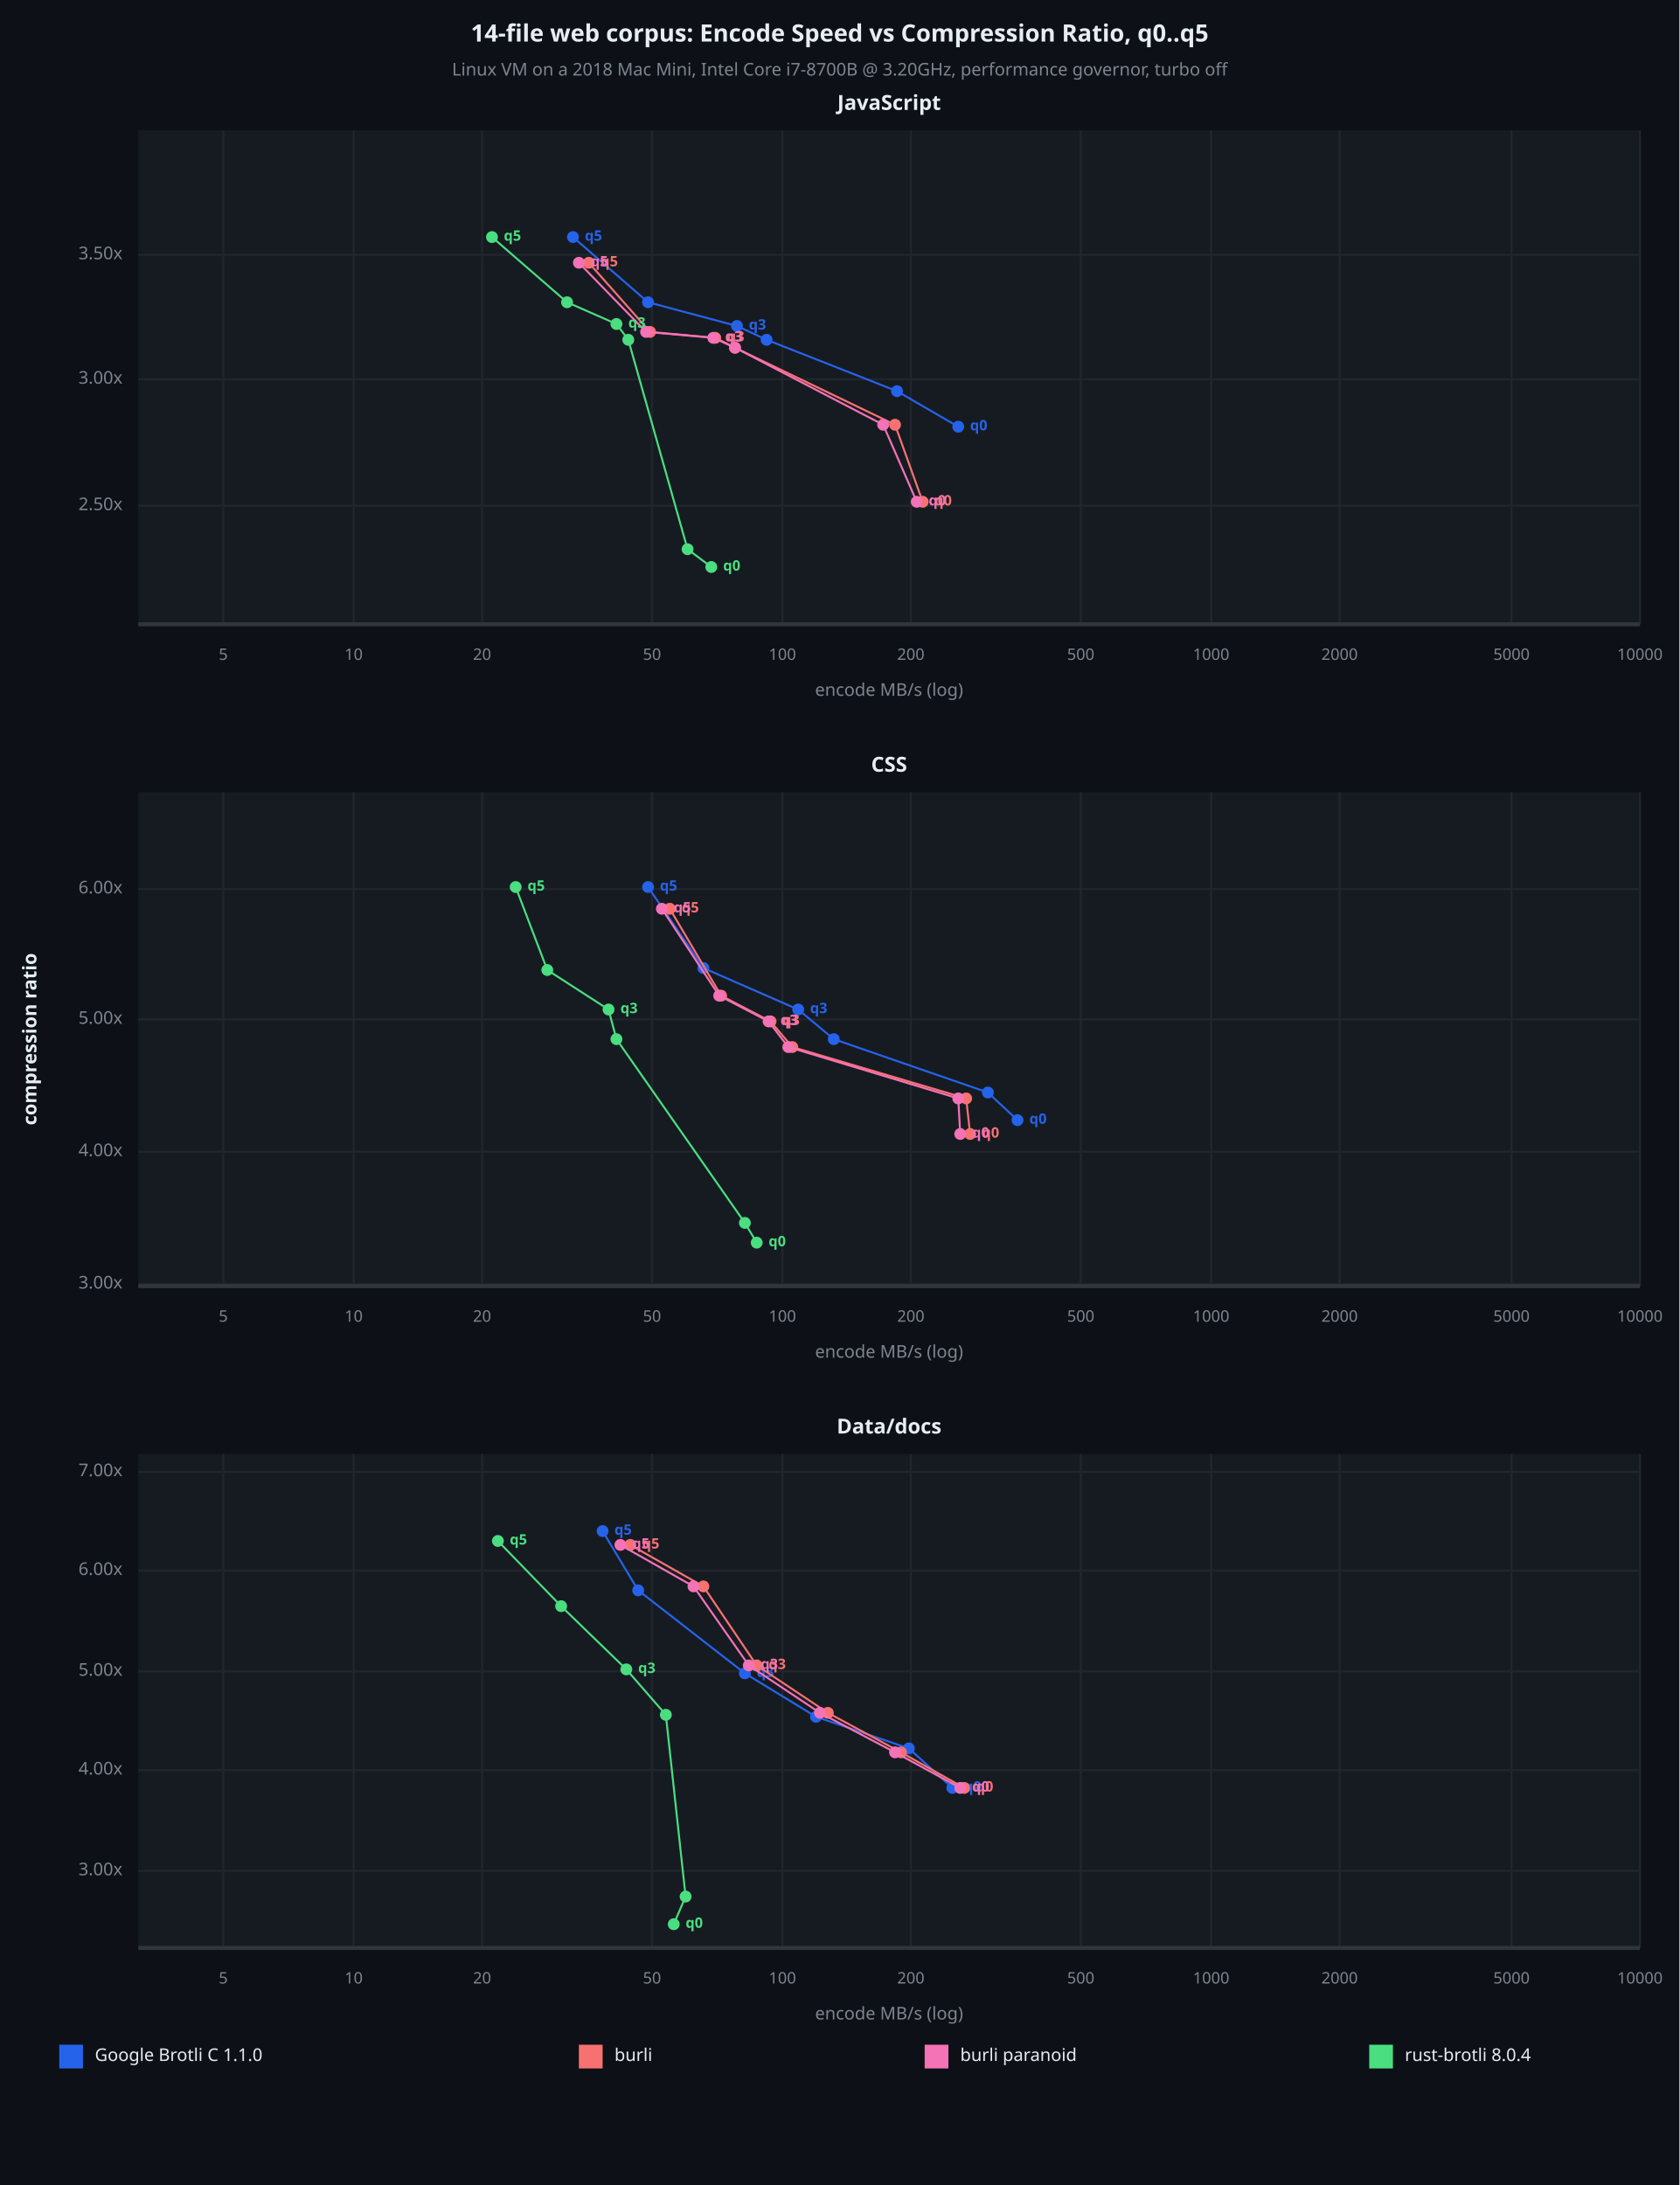
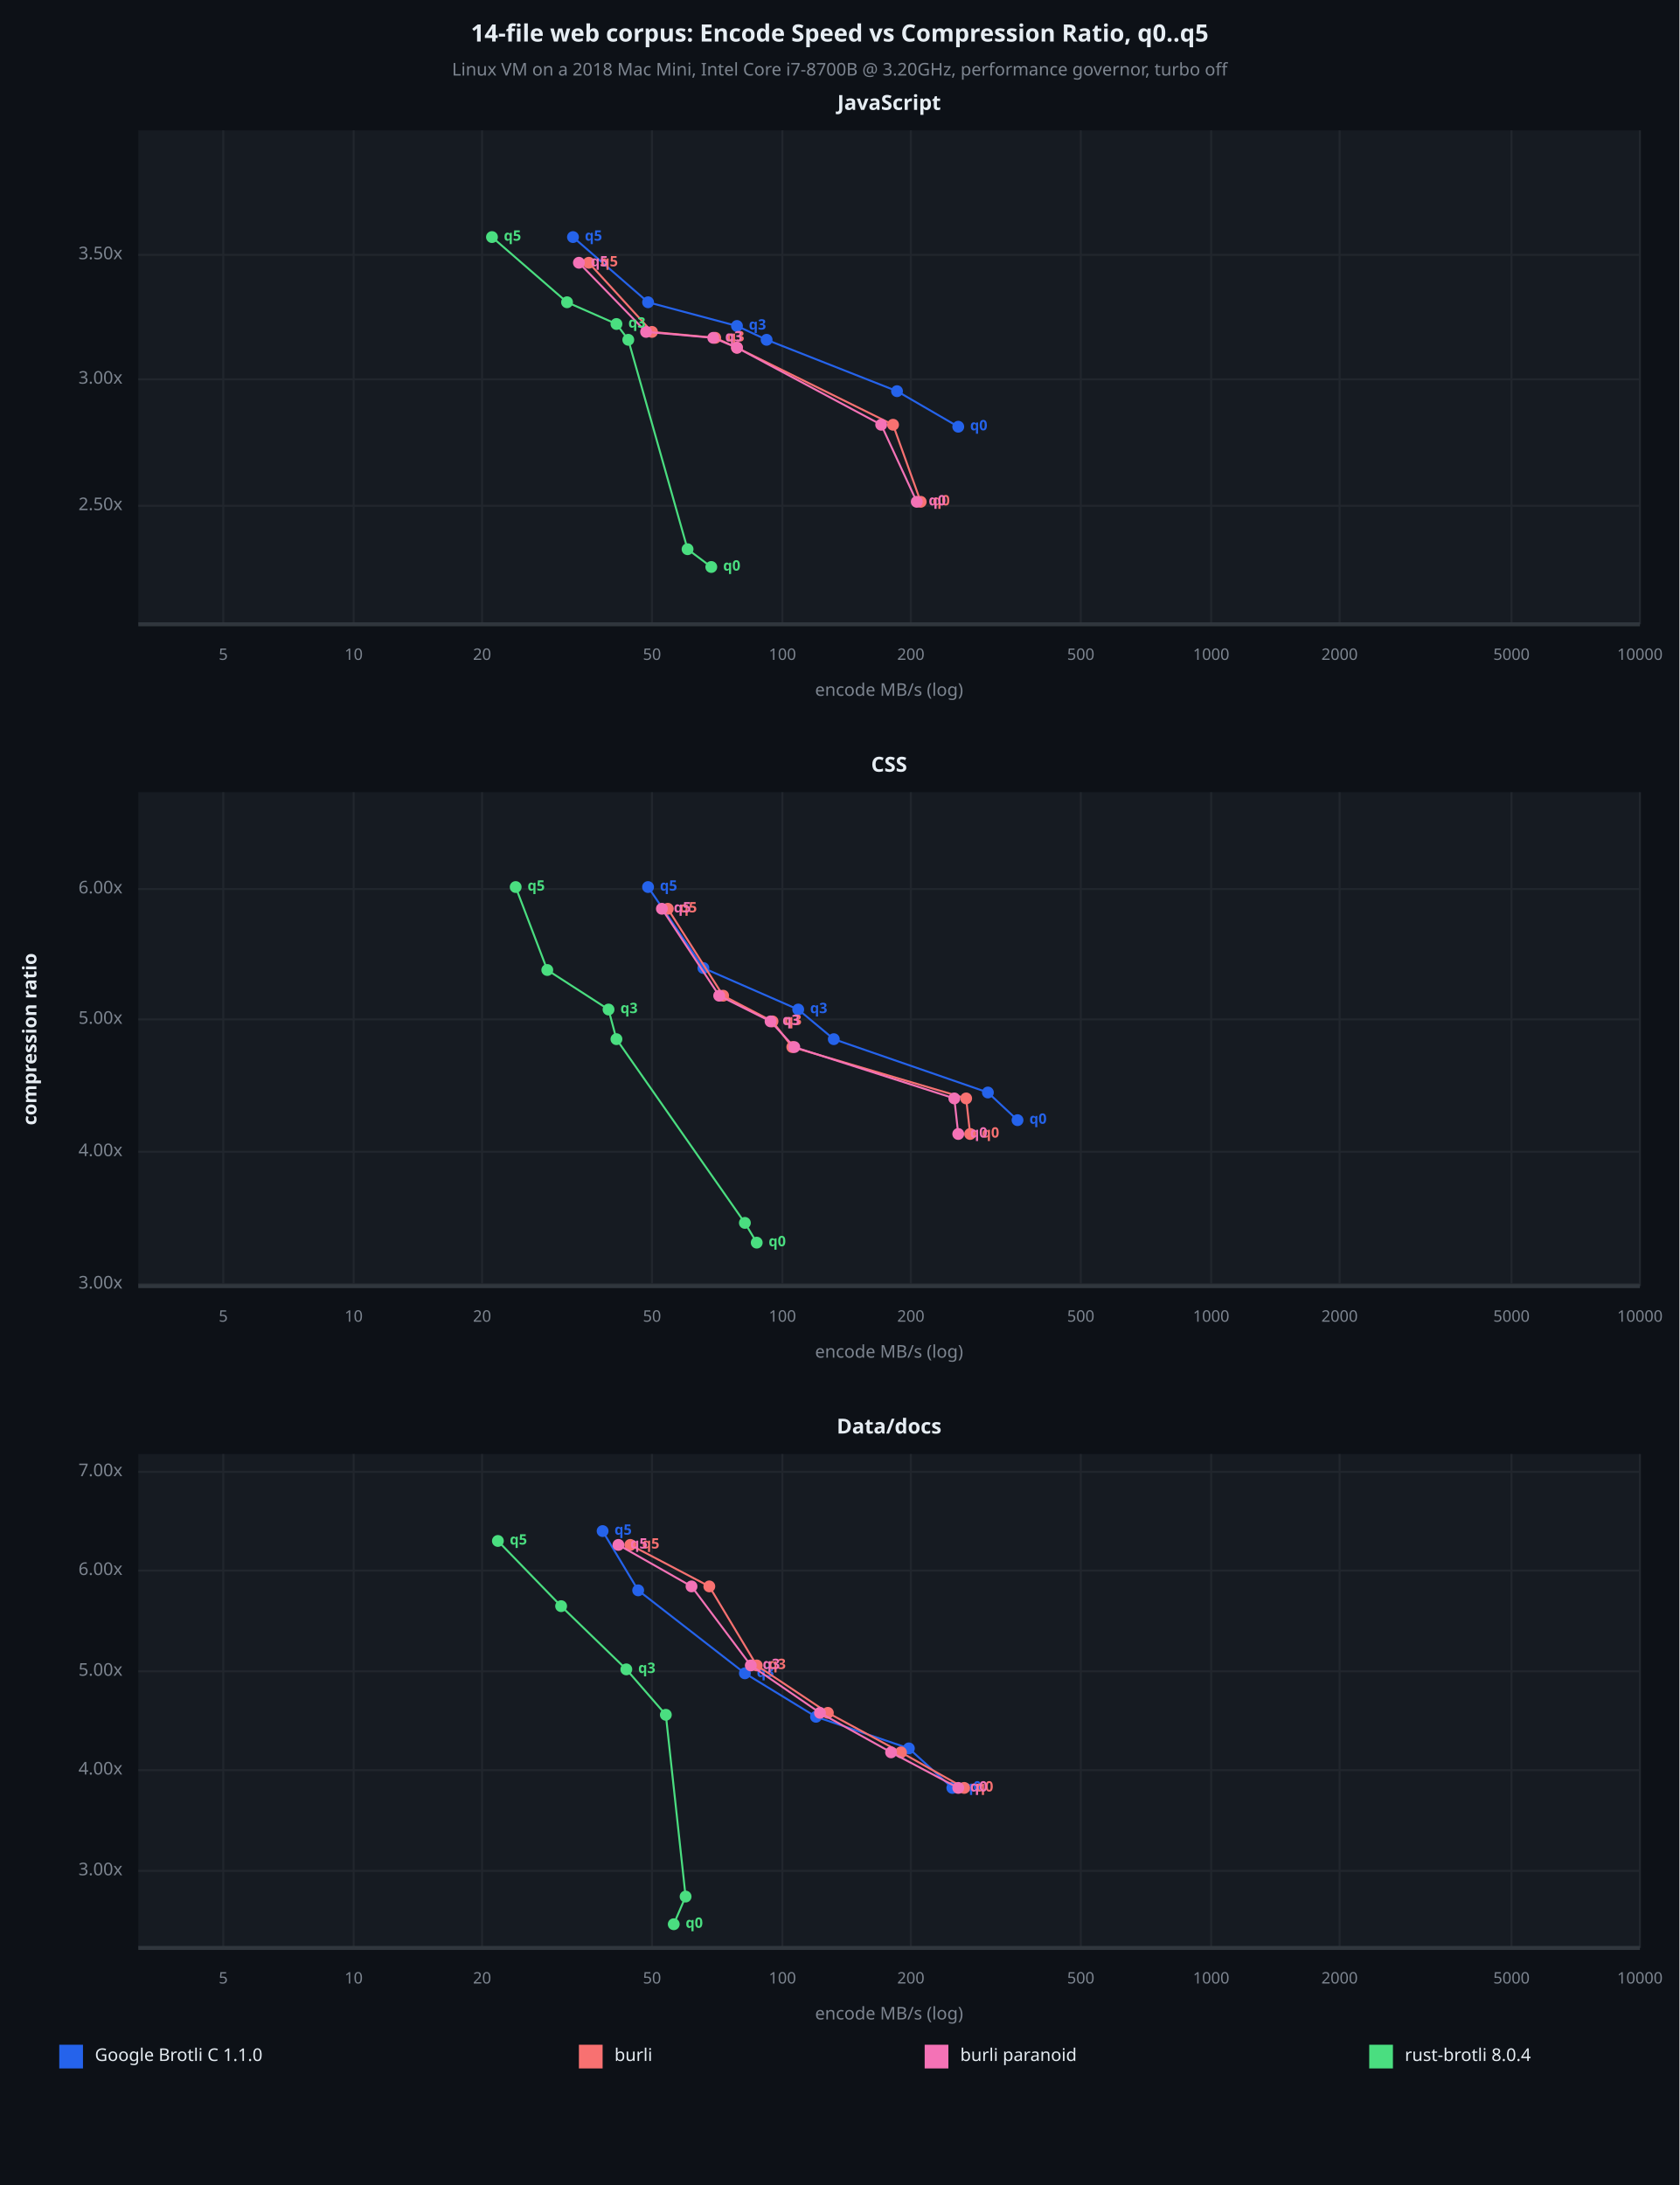
<svg xmlns="http://www.w3.org/2000/svg" viewBox="0 0 850 1106" font-family="system-ui, -apple-system, sans-serif">
  <rect x="0" y="0" width="850" height="1106" opacity="1" fill="#0D1117" stroke="none" />
  <text x="425" y="18" dy="0.5ex" text-anchor="middle" font-family="sans-serif" font-size="12.097" opacity="1" fill="#E6EDF3" font-weight="bold">
14-file web corpus: Encode Speed vs Compression Ratio, q0..q5
</text>
  <text x="425" y="36" dy="0.5ex" text-anchor="middle" font-family="sans-serif" font-size="8.871" opacity="1" fill="#7D8590">
Linux VM on a 2018 Mac Mini, Intel Core i7-8700B @ 3.20GHz, performance governor, turbo off
</text>
  <rect x="70" y="66" width="760" height="250" opacity="1" fill="#161B22" stroke="none" />
  <text x="450" y="53" dy="0.5ex" text-anchor="middle" font-family="sans-serif" font-size="10.484" opacity="1" fill="#E6EDF3" font-weight="bold">
JavaScript
</text>
  <polyline fill="none" opacity="1" stroke="#21262D" stroke-width="1" points="113,66 113,316 " />
  <text x="113" y="332" dy="0.5ex" text-anchor="middle" font-family="sans-serif" font-size="8.065" opacity="1" fill="#7D8590">
5
</text>
  <polyline fill="none" opacity="1" stroke="#21262D" stroke-width="1" points="179,66 179,316 " />
  <text x="179" y="332" dy="0.5ex" text-anchor="middle" font-family="sans-serif" font-size="8.065" opacity="1" fill="#7D8590">
10
</text>
  <polyline fill="none" opacity="1" stroke="#21262D" stroke-width="1" points="244,66 244,316 " />
  <text x="244" y="332" dy="0.5ex" text-anchor="middle" font-family="sans-serif" font-size="8.065" opacity="1" fill="#7D8590">
20
</text>
  <polyline fill="none" opacity="1" stroke="#21262D" stroke-width="1" points="330,66 330,316 " />
  <text x="330" y="332" dy="0.5ex" text-anchor="middle" font-family="sans-serif" font-size="8.065" opacity="1" fill="#7D8590">
50
</text>
  <polyline fill="none" opacity="1" stroke="#21262D" stroke-width="1" points="396,66 396,316 " />
  <text x="396" y="332" dy="0.5ex" text-anchor="middle" font-family="sans-serif" font-size="8.065" opacity="1" fill="#7D8590">
100
</text>
  <polyline fill="none" opacity="1" stroke="#21262D" stroke-width="1" points="461,66 461,316 " />
  <text x="461" y="332" dy="0.5ex" text-anchor="middle" font-family="sans-serif" font-size="8.065" opacity="1" fill="#7D8590">
200
</text>
  <polyline fill="none" opacity="1" stroke="#21262D" stroke-width="1" points="547,66 547,316 " />
  <text x="547" y="332" dy="0.5ex" text-anchor="middle" font-family="sans-serif" font-size="8.065" opacity="1" fill="#7D8590">
500
</text>
  <polyline fill="none" opacity="1" stroke="#21262D" stroke-width="1" points="613,66 613,316 " />
  <text x="613" y="332" dy="0.5ex" text-anchor="middle" font-family="sans-serif" font-size="8.065" opacity="1" fill="#7D8590">
1000
</text>
  <polyline fill="none" opacity="1" stroke="#21262D" stroke-width="1" points="678,66 678,316 " />
  <text x="678" y="332" dy="0.5ex" text-anchor="middle" font-family="sans-serif" font-size="8.065" opacity="1" fill="#7D8590">
2000
</text>
  <polyline fill="none" opacity="1" stroke="#21262D" stroke-width="1" points="765,66 765,316 " />
  <text x="765" y="332" dy="0.5ex" text-anchor="middle" font-family="sans-serif" font-size="8.065" opacity="1" fill="#7D8590">
5000
</text>
  <polyline fill="none" opacity="1" stroke="#21262D" stroke-width="1" points="830,66 830,316 " />
  <text x="830" y="332" dy="0.5ex" text-anchor="middle" font-family="sans-serif" font-size="8.065" opacity="1" fill="#7D8590">
10000
</text>
  <polyline fill="none" opacity="1" stroke="#21262D" stroke-width="1" points="70,256 830,256 " />
  <text x="62" y="256" dy="0.5ex" text-anchor="end" font-family="sans-serif" font-size="8.871" opacity="1" fill="#7D8590">
2.50x
</text>
  <polyline fill="none" opacity="1" stroke="#21262D" stroke-width="1" points="70,192 830,192 " />
  <text x="62" y="192" dy="0.5ex" text-anchor="end" font-family="sans-serif" font-size="8.871" opacity="1" fill="#7D8590">
3.00x
</text>
  <polyline fill="none" opacity="1" stroke="#21262D" stroke-width="1" points="70,129 830,129 " />
  <text x="62" y="129" dy="0.5ex" text-anchor="end" font-family="sans-serif" font-size="8.871" opacity="1" fill="#7D8590">
3.50x
</text>
  <polyline fill="none" opacity="1" stroke="#30363D" stroke-width="2" points="70,316 830,316 " />
  <polyline fill="none" opacity="1" stroke="#2563EB" stroke-width="1" points="485,216 454,198 388,172 373,165 328,153 290,120 " />
  <circle cx="485" cy="216" r="3" opacity="1" fill="#2563EB" stroke="none" stroke-width="1" />
  <text x="491" y="216" dy="0.5ex" text-anchor="start" font-family="sans-serif" font-size="7.258" opacity="1" fill="#2563EB" font-weight="bold">
q0
</text>
  <circle cx="454" cy="198" r="3" opacity="1" fill="#2563EB" stroke="none" stroke-width="1" />
  <circle cx="388" cy="172" r="3" opacity="1" fill="#2563EB" stroke="none" stroke-width="1" />
  <circle cx="373" cy="165" r="3" opacity="1" fill="#2563EB" stroke="none" stroke-width="1" />
  <text x="379" y="165" dy="0.5ex" text-anchor="start" font-family="sans-serif" font-size="7.258" opacity="1" fill="#2563EB" font-weight="bold">
q3
</text>
  <circle cx="328" cy="153" r="3" opacity="1" fill="#2563EB" stroke="none" stroke-width="1" />
  <circle cx="290" cy="120" r="3" opacity="1" fill="#2563EB" stroke="none" stroke-width="1" />
  <text x="296" y="120" dy="0.5ex" text-anchor="start" font-family="sans-serif" font-size="7.258" opacity="1" fill="#2563EB" font-weight="bold">
q5
</text>
-   <polyline fill="none" opacity="1" stroke="#F87171" stroke-width="1" points="467,254 453,215 372,176 362,171 329,168 298,133 " />
-   <circle cx="467" cy="254" r="3" opacity="1" fill="#F87171" stroke="none" stroke-width="1" />
-   <text x="473" y="254" dy="0.5ex" text-anchor="start" font-family="sans-serif" font-size="7.258" opacity="1" fill="#F87171" font-weight="bold">
- q0
- </text>
-   <circle cx="453" cy="215" r="3" opacity="1" fill="#F87171" stroke="none" stroke-width="1" />
-   <circle cx="372" cy="176" r="3" opacity="1" fill="#F87171" stroke="none" stroke-width="1" />
+   <polyline fill="none" opacity="1" stroke="#F87171" stroke-width="1" points="466,254 452,215 373,176 362,171 330,168 298,133 " />
+   <circle cx="466" cy="254" r="3" opacity="1" fill="#F87171" stroke="none" stroke-width="1" />
+   <text x="472" y="254" dy="0.5ex" text-anchor="start" font-family="sans-serif" font-size="7.258" opacity="1" fill="#F87171" font-weight="bold">
+ q0
+ </text>
+   <circle cx="452" cy="215" r="3" opacity="1" fill="#F87171" stroke="none" stroke-width="1" />
+   <circle cx="373" cy="176" r="3" opacity="1" fill="#F87171" stroke="none" stroke-width="1" />
  <circle cx="362" cy="171" r="3" opacity="1" fill="#F87171" stroke="none" stroke-width="1" />
  <text x="368" y="171" dy="0.5ex" text-anchor="start" font-family="sans-serif" font-size="7.258" opacity="1" fill="#F87171" font-weight="bold">
q3
</text>
-   <circle cx="329" cy="168" r="3" opacity="1" fill="#F87171" stroke="none" stroke-width="1" />
+   <circle cx="330" cy="168" r="3" opacity="1" fill="#F87171" stroke="none" stroke-width="1" />
  <circle cx="298" cy="133" r="3" opacity="1" fill="#F87171" stroke="none" stroke-width="1" />
  <text x="304" y="133" dy="0.5ex" text-anchor="start" font-family="sans-serif" font-size="7.258" opacity="1" fill="#F87171" font-weight="bold">
q5
</text>
-   <polyline fill="none" opacity="1" stroke="#F472B6" stroke-width="1" points="464,254 447,215 372,176 361,171 327,168 293,133 " />
+   <polyline fill="none" opacity="1" stroke="#F472B6" stroke-width="1" points="464,254 446,215 373,176 361,171 327,168 293,133 " />
  <circle cx="464" cy="254" r="3" opacity="1" fill="#F472B6" stroke="none" stroke-width="1" />
  <text x="470" y="254" dy="0.5ex" text-anchor="start" font-family="sans-serif" font-size="7.258" opacity="1" fill="#F472B6" font-weight="bold">
q0
</text>
-   <circle cx="447" cy="215" r="3" opacity="1" fill="#F472B6" stroke="none" stroke-width="1" />
-   <circle cx="372" cy="176" r="3" opacity="1" fill="#F472B6" stroke="none" stroke-width="1" />
+   <circle cx="446" cy="215" r="3" opacity="1" fill="#F472B6" stroke="none" stroke-width="1" />
+   <circle cx="373" cy="176" r="3" opacity="1" fill="#F472B6" stroke="none" stroke-width="1" />
  <circle cx="361" cy="171" r="3" opacity="1" fill="#F472B6" stroke="none" stroke-width="1" />
  <text x="367" y="171" dy="0.5ex" text-anchor="start" font-family="sans-serif" font-size="7.258" opacity="1" fill="#F472B6" font-weight="bold">
q3
</text>
  <circle cx="327" cy="168" r="3" opacity="1" fill="#F472B6" stroke="none" stroke-width="1" />
  <circle cx="293" cy="133" r="3" opacity="1" fill="#F472B6" stroke="none" stroke-width="1" />
  <text x="299" y="133" dy="0.5ex" text-anchor="start" font-family="sans-serif" font-size="7.258" opacity="1" fill="#F472B6" font-weight="bold">
q5
</text>
  <polyline fill="none" opacity="1" stroke="#4ADE80" stroke-width="1" points="360,287 348,278 318,172 312,164 287,153 249,120 " />
  <circle cx="360" cy="287" r="3" opacity="1" fill="#4ADE80" stroke="none" stroke-width="1" />
  <text x="366" y="287" dy="0.5ex" text-anchor="start" font-family="sans-serif" font-size="7.258" opacity="1" fill="#4ADE80" font-weight="bold">
q0
</text>
  <circle cx="348" cy="278" r="3" opacity="1" fill="#4ADE80" stroke="none" stroke-width="1" />
  <circle cx="318" cy="172" r="3" opacity="1" fill="#4ADE80" stroke="none" stroke-width="1" />
  <circle cx="312" cy="164" r="3" opacity="1" fill="#4ADE80" stroke="none" stroke-width="1" />
  <text x="318" y="164" dy="0.5ex" text-anchor="start" font-family="sans-serif" font-size="7.258" opacity="1" fill="#4ADE80" font-weight="bold">
q3
</text>
  <circle cx="287" cy="153" r="3" opacity="1" fill="#4ADE80" stroke="none" stroke-width="1" />
  <circle cx="249" cy="120" r="3" opacity="1" fill="#4ADE80" stroke="none" stroke-width="1" />
  <text x="255" y="120" dy="0.5ex" text-anchor="start" font-family="sans-serif" font-size="7.258" opacity="1" fill="#4ADE80" font-weight="bold">
q5
</text>
  <text x="450" y="350" dy="0.5ex" text-anchor="middle" font-family="sans-serif" font-size="8.871" opacity="1" fill="#7D8590">
encode MB/s (log)
</text>
  <rect x="70" y="401" width="760" height="250" opacity="1" fill="#161B22" stroke="none" />
  <text x="450" y="388" dy="0.5ex" text-anchor="middle" font-family="sans-serif" font-size="10.484" opacity="1" fill="#E6EDF3" font-weight="bold">
CSS
</text>
  <polyline fill="none" opacity="1" stroke="#21262D" stroke-width="1" points="113,401 113,651 " />
  <text x="113" y="667" dy="0.5ex" text-anchor="middle" font-family="sans-serif" font-size="8.065" opacity="1" fill="#7D8590">
5
</text>
  <polyline fill="none" opacity="1" stroke="#21262D" stroke-width="1" points="179,401 179,651 " />
  <text x="179" y="667" dy="0.5ex" text-anchor="middle" font-family="sans-serif" font-size="8.065" opacity="1" fill="#7D8590">
10
</text>
  <polyline fill="none" opacity="1" stroke="#21262D" stroke-width="1" points="244,401 244,651 " />
  <text x="244" y="667" dy="0.5ex" text-anchor="middle" font-family="sans-serif" font-size="8.065" opacity="1" fill="#7D8590">
20
</text>
  <polyline fill="none" opacity="1" stroke="#21262D" stroke-width="1" points="330,401 330,651 " />
  <text x="330" y="667" dy="0.5ex" text-anchor="middle" font-family="sans-serif" font-size="8.065" opacity="1" fill="#7D8590">
50
</text>
  <polyline fill="none" opacity="1" stroke="#21262D" stroke-width="1" points="396,401 396,651 " />
  <text x="396" y="667" dy="0.5ex" text-anchor="middle" font-family="sans-serif" font-size="8.065" opacity="1" fill="#7D8590">
100
</text>
  <polyline fill="none" opacity="1" stroke="#21262D" stroke-width="1" points="461,401 461,651 " />
  <text x="461" y="667" dy="0.5ex" text-anchor="middle" font-family="sans-serif" font-size="8.065" opacity="1" fill="#7D8590">
200
</text>
  <polyline fill="none" opacity="1" stroke="#21262D" stroke-width="1" points="547,401 547,651 " />
  <text x="547" y="667" dy="0.5ex" text-anchor="middle" font-family="sans-serif" font-size="8.065" opacity="1" fill="#7D8590">
500
</text>
  <polyline fill="none" opacity="1" stroke="#21262D" stroke-width="1" points="613,401 613,651 " />
  <text x="613" y="667" dy="0.5ex" text-anchor="middle" font-family="sans-serif" font-size="8.065" opacity="1" fill="#7D8590">
1000
</text>
  <polyline fill="none" opacity="1" stroke="#21262D" stroke-width="1" points="678,401 678,651 " />
  <text x="678" y="667" dy="0.5ex" text-anchor="middle" font-family="sans-serif" font-size="8.065" opacity="1" fill="#7D8590">
2000
</text>
  <polyline fill="none" opacity="1" stroke="#21262D" stroke-width="1" points="765,401 765,651 " />
  <text x="765" y="667" dy="0.5ex" text-anchor="middle" font-family="sans-serif" font-size="8.065" opacity="1" fill="#7D8590">
5000
</text>
  <polyline fill="none" opacity="1" stroke="#21262D" stroke-width="1" points="830,401 830,651 " />
  <text x="830" y="667" dy="0.5ex" text-anchor="middle" font-family="sans-serif" font-size="8.065" opacity="1" fill="#7D8590">
10000
</text>
  <polyline fill="none" opacity="1" stroke="#21262D" stroke-width="1" points="70,650 830,650 " />
  <text x="62" y="650" dy="0.5ex" text-anchor="end" font-family="sans-serif" font-size="8.871" opacity="1" fill="#7D8590">
3.00x
</text>
  <polyline fill="none" opacity="1" stroke="#21262D" stroke-width="1" points="70,583 830,583 " />
  <text x="62" y="583" dy="0.5ex" text-anchor="end" font-family="sans-serif" font-size="8.871" opacity="1" fill="#7D8590">
4.00x
</text>
  <polyline fill="none" opacity="1" stroke="#21262D" stroke-width="1" points="70,516 830,516 " />
  <text x="62" y="516" dy="0.5ex" text-anchor="end" font-family="sans-serif" font-size="8.871" opacity="1" fill="#7D8590">
5.00x
</text>
  <polyline fill="none" opacity="1" stroke="#21262D" stroke-width="1" points="70,450 830,450 " />
  <text x="62" y="450" dy="0.5ex" text-anchor="end" font-family="sans-serif" font-size="8.871" opacity="1" fill="#7D8590">
6.00x
</text>
  <polyline fill="none" opacity="1" stroke="#30363D" stroke-width="2" points="70,651 830,651 " />
  <polyline fill="none" opacity="1" stroke="#2563EB" stroke-width="1" points="515,567 500,553 422,526 404,511 356,490 328,449 " />
  <circle cx="515" cy="567" r="3" opacity="1" fill="#2563EB" stroke="none" stroke-width="1" />
  <text x="521" y="567" dy="0.5ex" text-anchor="start" font-family="sans-serif" font-size="7.258" opacity="1" fill="#2563EB" font-weight="bold">
q0
</text>
  <circle cx="500" cy="553" r="3" opacity="1" fill="#2563EB" stroke="none" stroke-width="1" />
  <circle cx="422" cy="526" r="3" opacity="1" fill="#2563EB" stroke="none" stroke-width="1" />
  <circle cx="404" cy="511" r="3" opacity="1" fill="#2563EB" stroke="none" stroke-width="1" />
  <text x="410" y="511" dy="0.5ex" text-anchor="start" font-family="sans-serif" font-size="7.258" opacity="1" fill="#2563EB" font-weight="bold">
q3
</text>
  <circle cx="356" cy="490" r="3" opacity="1" fill="#2563EB" stroke="none" stroke-width="1" />
  <circle cx="328" cy="449" r="3" opacity="1" fill="#2563EB" stroke="none" stroke-width="1" />
  <text x="334" y="449" dy="0.5ex" text-anchor="start" font-family="sans-serif" font-size="7.258" opacity="1" fill="#2563EB" font-weight="bold">
q5
</text>
-   <polyline fill="none" opacity="1" stroke="#F87171" stroke-width="1" points="491,574 489,556 401,530 390,517 365,504 339,460 " />
+   <polyline fill="none" opacity="1" stroke="#F87171" stroke-width="1" points="491,574 489,556 401,530 391,517 366,504 338,460 " />
  <circle cx="491" cy="574" r="3" opacity="1" fill="#F87171" stroke="none" stroke-width="1" />
  <text x="497" y="574" dy="0.5ex" text-anchor="start" font-family="sans-serif" font-size="7.258" opacity="1" fill="#F87171" font-weight="bold">
q0
</text>
  <circle cx="489" cy="556" r="3" opacity="1" fill="#F87171" stroke="none" stroke-width="1" />
  <circle cx="401" cy="530" r="3" opacity="1" fill="#F87171" stroke="none" stroke-width="1" />
-   <circle cx="390" cy="517" r="3" opacity="1" fill="#F87171" stroke="none" stroke-width="1" />
-   <text x="396" y="517" dy="0.5ex" text-anchor="start" font-family="sans-serif" font-size="7.258" opacity="1" fill="#F87171" font-weight="bold">
- q3
- </text>
-   <circle cx="365" cy="504" r="3" opacity="1" fill="#F87171" stroke="none" stroke-width="1" />
-   <circle cx="339" cy="460" r="3" opacity="1" fill="#F87171" stroke="none" stroke-width="1" />
-   <text x="345" y="460" dy="0.5ex" text-anchor="start" font-family="sans-serif" font-size="7.258" opacity="1" fill="#F87171" font-weight="bold">
- q5
- </text>
-   <polyline fill="none" opacity="1" stroke="#F472B6" stroke-width="1" points="486,574 485,556 399,530 389,517 364,504 335,460 " />
-   <circle cx="486" cy="574" r="3" opacity="1" fill="#F472B6" stroke="none" stroke-width="1" />
-   <text x="492" y="574" dy="0.5ex" text-anchor="start" font-family="sans-serif" font-size="7.258" opacity="1" fill="#F472B6" font-weight="bold">
- q0
- </text>
-   <circle cx="485" cy="556" r="3" opacity="1" fill="#F472B6" stroke="none" stroke-width="1" />
-   <circle cx="399" cy="530" r="3" opacity="1" fill="#F472B6" stroke="none" stroke-width="1" />
-   <circle cx="389" cy="517" r="3" opacity="1" fill="#F472B6" stroke="none" stroke-width="1" />
-   <text x="395" y="517" dy="0.5ex" text-anchor="start" font-family="sans-serif" font-size="7.258" opacity="1" fill="#F472B6" font-weight="bold">
+   <circle cx="391" cy="517" r="3" opacity="1" fill="#F87171" stroke="none" stroke-width="1" />
+   <text x="397" y="517" dy="0.5ex" text-anchor="start" font-family="sans-serif" font-size="7.258" opacity="1" fill="#F87171" font-weight="bold">
+ q3
+ </text>
+   <circle cx="366" cy="504" r="3" opacity="1" fill="#F87171" stroke="none" stroke-width="1" />
+   <circle cx="338" cy="460" r="3" opacity="1" fill="#F87171" stroke="none" stroke-width="1" />
+   <text x="344" y="460" dy="0.5ex" text-anchor="start" font-family="sans-serif" font-size="7.258" opacity="1" fill="#F87171" font-weight="bold">
+ q5
+ </text>
+   <polyline fill="none" opacity="1" stroke="#F472B6" stroke-width="1" points="485,574 483,556 402,530 390,517 364,504 335,460 " />
+   <circle cx="485" cy="574" r="3" opacity="1" fill="#F472B6" stroke="none" stroke-width="1" />
+   <text x="491" y="574" dy="0.5ex" text-anchor="start" font-family="sans-serif" font-size="7.258" opacity="1" fill="#F472B6" font-weight="bold">
+ q0
+ </text>
+   <circle cx="483" cy="556" r="3" opacity="1" fill="#F472B6" stroke="none" stroke-width="1" />
+   <circle cx="402" cy="530" r="3" opacity="1" fill="#F472B6" stroke="none" stroke-width="1" />
+   <circle cx="390" cy="517" r="3" opacity="1" fill="#F472B6" stroke="none" stroke-width="1" />
+   <text x="396" y="517" dy="0.5ex" text-anchor="start" font-family="sans-serif" font-size="7.258" opacity="1" fill="#F472B6" font-weight="bold">
q3
</text>
  <circle cx="364" cy="504" r="3" opacity="1" fill="#F472B6" stroke="none" stroke-width="1" />
  <circle cx="335" cy="460" r="3" opacity="1" fill="#F472B6" stroke="none" stroke-width="1" />
  <text x="341" y="460" dy="0.5ex" text-anchor="start" font-family="sans-serif" font-size="7.258" opacity="1" fill="#F472B6" font-weight="bold">
q5
</text>
  <polyline fill="none" opacity="1" stroke="#4ADE80" stroke-width="1" points="383,629 377,619 312,526 308,511 277,491 261,449 " />
  <circle cx="383" cy="629" r="3" opacity="1" fill="#4ADE80" stroke="none" stroke-width="1" />
  <text x="389" y="629" dy="0.5ex" text-anchor="start" font-family="sans-serif" font-size="7.258" opacity="1" fill="#4ADE80" font-weight="bold">
q0
</text>
  <circle cx="377" cy="619" r="3" opacity="1" fill="#4ADE80" stroke="none" stroke-width="1" />
  <circle cx="312" cy="526" r="3" opacity="1" fill="#4ADE80" stroke="none" stroke-width="1" />
  <circle cx="308" cy="511" r="3" opacity="1" fill="#4ADE80" stroke="none" stroke-width="1" />
  <text x="314" y="511" dy="0.5ex" text-anchor="start" font-family="sans-serif" font-size="7.258" opacity="1" fill="#4ADE80" font-weight="bold">
q3
</text>
  <circle cx="277" cy="491" r="3" opacity="1" fill="#4ADE80" stroke="none" stroke-width="1" />
  <circle cx="261" cy="449" r="3" opacity="1" fill="#4ADE80" stroke="none" stroke-width="1" />
  <text x="267" y="449" dy="0.5ex" text-anchor="start" font-family="sans-serif" font-size="7.258" opacity="1" fill="#4ADE80" font-weight="bold">
q5
</text>
  <text x="450" y="685" dy="0.5ex" text-anchor="middle" font-family="sans-serif" font-size="8.871" opacity="1" fill="#7D8590">
encode MB/s (log)
</text>
  <rect x="70" y="736" width="760" height="250" opacity="1" fill="#161B22" stroke="none" />
  <text x="450" y="723" dy="0.5ex" text-anchor="middle" font-family="sans-serif" font-size="10.484" opacity="1" fill="#E6EDF3" font-weight="bold">
Data/docs
</text>
  <polyline fill="none" opacity="1" stroke="#21262D" stroke-width="1" points="113,736 113,986 " />
  <text x="113" y="1002" dy="0.5ex" text-anchor="middle" font-family="sans-serif" font-size="8.065" opacity="1" fill="#7D8590">
5
</text>
  <polyline fill="none" opacity="1" stroke="#21262D" stroke-width="1" points="179,736 179,986 " />
  <text x="179" y="1002" dy="0.5ex" text-anchor="middle" font-family="sans-serif" font-size="8.065" opacity="1" fill="#7D8590">
10
</text>
  <polyline fill="none" opacity="1" stroke="#21262D" stroke-width="1" points="244,736 244,986 " />
  <text x="244" y="1002" dy="0.5ex" text-anchor="middle" font-family="sans-serif" font-size="8.065" opacity="1" fill="#7D8590">
20
</text>
  <polyline fill="none" opacity="1" stroke="#21262D" stroke-width="1" points="330,736 330,986 " />
  <text x="330" y="1002" dy="0.5ex" text-anchor="middle" font-family="sans-serif" font-size="8.065" opacity="1" fill="#7D8590">
50
</text>
  <polyline fill="none" opacity="1" stroke="#21262D" stroke-width="1" points="396,736 396,986 " />
  <text x="396" y="1002" dy="0.5ex" text-anchor="middle" font-family="sans-serif" font-size="8.065" opacity="1" fill="#7D8590">
100
</text>
  <polyline fill="none" opacity="1" stroke="#21262D" stroke-width="1" points="461,736 461,986 " />
  <text x="461" y="1002" dy="0.5ex" text-anchor="middle" font-family="sans-serif" font-size="8.065" opacity="1" fill="#7D8590">
200
</text>
  <polyline fill="none" opacity="1" stroke="#21262D" stroke-width="1" points="547,736 547,986 " />
  <text x="547" y="1002" dy="0.5ex" text-anchor="middle" font-family="sans-serif" font-size="8.065" opacity="1" fill="#7D8590">
500
</text>
  <polyline fill="none" opacity="1" stroke="#21262D" stroke-width="1" points="613,736 613,986 " />
  <text x="613" y="1002" dy="0.5ex" text-anchor="middle" font-family="sans-serif" font-size="8.065" opacity="1" fill="#7D8590">
1000
</text>
  <polyline fill="none" opacity="1" stroke="#21262D" stroke-width="1" points="678,736 678,986 " />
  <text x="678" y="1002" dy="0.5ex" text-anchor="middle" font-family="sans-serif" font-size="8.065" opacity="1" fill="#7D8590">
2000
</text>
  <polyline fill="none" opacity="1" stroke="#21262D" stroke-width="1" points="765,736 765,986 " />
  <text x="765" y="1002" dy="0.5ex" text-anchor="middle" font-family="sans-serif" font-size="8.065" opacity="1" fill="#7D8590">
5000
</text>
  <polyline fill="none" opacity="1" stroke="#21262D" stroke-width="1" points="830,736 830,986 " />
  <text x="830" y="1002" dy="0.5ex" text-anchor="middle" font-family="sans-serif" font-size="8.065" opacity="1" fill="#7D8590">
10000
</text>
  <polyline fill="none" opacity="1" stroke="#21262D" stroke-width="1" points="70,947 830,947 " />
  <text x="62" y="947" dy="0.5ex" text-anchor="end" font-family="sans-serif" font-size="8.871" opacity="1" fill="#7D8590">
3.00x
</text>
  <polyline fill="none" opacity="1" stroke="#21262D" stroke-width="1" points="70,896 830,896 " />
  <text x="62" y="896" dy="0.5ex" text-anchor="end" font-family="sans-serif" font-size="8.871" opacity="1" fill="#7D8590">
4.00x
</text>
  <polyline fill="none" opacity="1" stroke="#21262D" stroke-width="1" points="70,846 830,846 " />
  <text x="62" y="846" dy="0.5ex" text-anchor="end" font-family="sans-serif" font-size="8.871" opacity="1" fill="#7D8590">
5.00x
</text>
  <polyline fill="none" opacity="1" stroke="#21262D" stroke-width="1" points="70,795 830,795 " />
  <text x="62" y="795" dy="0.5ex" text-anchor="end" font-family="sans-serif" font-size="8.871" opacity="1" fill="#7D8590">
6.00x
</text>
  <polyline fill="none" opacity="1" stroke="#21262D" stroke-width="1" points="70,745 830,745 " />
  <text x="62" y="745" dy="0.5ex" text-anchor="end" font-family="sans-serif" font-size="8.871" opacity="1" fill="#7D8590">
7.00x
</text>
  <polyline fill="none" opacity="1" stroke="#30363D" stroke-width="2" points="70,986 830,986 " />
  <polyline fill="none" opacity="1" stroke="#2563EB" stroke-width="1" points="482,905 460,885 413,869 377,847 323,805 305,775 " />
  <circle cx="482" cy="905" r="3" opacity="1" fill="#2563EB" stroke="none" stroke-width="1" />
  <text x="488" y="905" dy="0.5ex" text-anchor="start" font-family="sans-serif" font-size="7.258" opacity="1" fill="#2563EB" font-weight="bold">
q0
</text>
  <circle cx="460" cy="885" r="3" opacity="1" fill="#2563EB" stroke="none" stroke-width="1" />
  <circle cx="413" cy="869" r="3" opacity="1" fill="#2563EB" stroke="none" stroke-width="1" />
  <circle cx="377" cy="847" r="3" opacity="1" fill="#2563EB" stroke="none" stroke-width="1" />
  <text x="383" y="847" dy="0.5ex" text-anchor="start" font-family="sans-serif" font-size="7.258" opacity="1" fill="#2563EB" font-weight="bold">
q3
</text>
  <circle cx="323" cy="805" r="3" opacity="1" fill="#2563EB" stroke="none" stroke-width="1" />
  <circle cx="305" cy="775" r="3" opacity="1" fill="#2563EB" stroke="none" stroke-width="1" />
  <text x="311" y="775" dy="0.5ex" text-anchor="start" font-family="sans-serif" font-size="7.258" opacity="1" fill="#2563EB" font-weight="bold">
q5
</text>
-   <polyline fill="none" opacity="1" stroke="#F87171" stroke-width="1" points="488,905 456,887 419,867 383,843 356,803 319,782 " />
+   <polyline fill="none" opacity="1" stroke="#F87171" stroke-width="1" points="488,905 456,887 419,867 383,843 359,803 319,782 " />
  <circle cx="488" cy="905" r="3" opacity="1" fill="#F87171" stroke="none" stroke-width="1" />
  <text x="494" y="905" dy="0.5ex" text-anchor="start" font-family="sans-serif" font-size="7.258" opacity="1" fill="#F87171" font-weight="bold">
q0
</text>
  <circle cx="456" cy="887" r="3" opacity="1" fill="#F87171" stroke="none" stroke-width="1" />
  <circle cx="419" cy="867" r="3" opacity="1" fill="#F87171" stroke="none" stroke-width="1" />
  <circle cx="383" cy="843" r="3" opacity="1" fill="#F87171" stroke="none" stroke-width="1" />
  <text x="389" y="843" dy="0.5ex" text-anchor="start" font-family="sans-serif" font-size="7.258" opacity="1" fill="#F87171" font-weight="bold">
q3
</text>
-   <circle cx="356" cy="803" r="3" opacity="1" fill="#F87171" stroke="none" stroke-width="1" />
+   <circle cx="359" cy="803" r="3" opacity="1" fill="#F87171" stroke="none" stroke-width="1" />
  <circle cx="319" cy="782" r="3" opacity="1" fill="#F87171" stroke="none" stroke-width="1" />
  <text x="325" y="782" dy="0.5ex" text-anchor="start" font-family="sans-serif" font-size="7.258" opacity="1" fill="#F87171" font-weight="bold">
q5
</text>
-   <polyline fill="none" opacity="1" stroke="#F472B6" stroke-width="1" points="486,905 453,887 415,867 379,843 351,803 314,782 " />
-   <circle cx="486" cy="905" r="3" opacity="1" fill="#F472B6" stroke="none" stroke-width="1" />
-   <text x="492" y="905" dy="0.5ex" text-anchor="start" font-family="sans-serif" font-size="7.258" opacity="1" fill="#F472B6" font-weight="bold">
- q0
- </text>
-   <circle cx="453" cy="887" r="3" opacity="1" fill="#F472B6" stroke="none" stroke-width="1" />
+   <polyline fill="none" opacity="1" stroke="#F472B6" stroke-width="1" points="485,905 451,887 415,867 380,843 350,803 313,782 " />
+   <circle cx="485" cy="905" r="3" opacity="1" fill="#F472B6" stroke="none" stroke-width="1" />
+   <text x="491" y="905" dy="0.5ex" text-anchor="start" font-family="sans-serif" font-size="7.258" opacity="1" fill="#F472B6" font-weight="bold">
+ q0
+ </text>
+   <circle cx="451" cy="887" r="3" opacity="1" fill="#F472B6" stroke="none" stroke-width="1" />
  <circle cx="415" cy="867" r="3" opacity="1" fill="#F472B6" stroke="none" stroke-width="1" />
-   <circle cx="379" cy="843" r="3" opacity="1" fill="#F472B6" stroke="none" stroke-width="1" />
-   <text x="385" y="843" dy="0.5ex" text-anchor="start" font-family="sans-serif" font-size="7.258" opacity="1" fill="#F472B6" font-weight="bold">
- q3
- </text>
-   <circle cx="351" cy="803" r="3" opacity="1" fill="#F472B6" stroke="none" stroke-width="1" />
-   <circle cx="314" cy="782" r="3" opacity="1" fill="#F472B6" stroke="none" stroke-width="1" />
-   <text x="320" y="782" dy="0.5ex" text-anchor="start" font-family="sans-serif" font-size="7.258" opacity="1" fill="#F472B6" font-weight="bold">
+   <circle cx="380" cy="843" r="3" opacity="1" fill="#F472B6" stroke="none" stroke-width="1" />
+   <text x="386" y="843" dy="0.5ex" text-anchor="start" font-family="sans-serif" font-size="7.258" opacity="1" fill="#F472B6" font-weight="bold">
+ q3
+ </text>
+   <circle cx="350" cy="803" r="3" opacity="1" fill="#F472B6" stroke="none" stroke-width="1" />
+   <circle cx="313" cy="782" r="3" opacity="1" fill="#F472B6" stroke="none" stroke-width="1" />
+   <text x="319" y="782" dy="0.5ex" text-anchor="start" font-family="sans-serif" font-size="7.258" opacity="1" fill="#F472B6" font-weight="bold">
q5
</text>
  <polyline fill="none" opacity="1" stroke="#4ADE80" stroke-width="1" points="341,974 347,960 337,868 317,845 284,813 252,780 " />
  <circle cx="341" cy="974" r="3" opacity="1" fill="#4ADE80" stroke="none" stroke-width="1" />
  <text x="347" y="974" dy="0.5ex" text-anchor="start" font-family="sans-serif" font-size="7.258" opacity="1" fill="#4ADE80" font-weight="bold">
q0
</text>
  <circle cx="347" cy="960" r="3" opacity="1" fill="#4ADE80" stroke="none" stroke-width="1" />
  <circle cx="337" cy="868" r="3" opacity="1" fill="#4ADE80" stroke="none" stroke-width="1" />
  <circle cx="317" cy="845" r="3" opacity="1" fill="#4ADE80" stroke="none" stroke-width="1" />
  <text x="323" y="845" dy="0.5ex" text-anchor="start" font-family="sans-serif" font-size="7.258" opacity="1" fill="#4ADE80" font-weight="bold">
q3
</text>
  <circle cx="284" cy="813" r="3" opacity="1" fill="#4ADE80" stroke="none" stroke-width="1" />
  <circle cx="252" cy="780" r="3" opacity="1" fill="#4ADE80" stroke="none" stroke-width="1" />
  <text x="258" y="780" dy="0.5ex" text-anchor="start" font-family="sans-serif" font-size="7.258" opacity="1" fill="#4ADE80" font-weight="bold">
q5
</text>
  <text x="450" y="1020" dy="0.5ex" text-anchor="middle" font-family="sans-serif" font-size="8.871" opacity="1" fill="#7D8590">
encode MB/s (log)
</text>
  <text x="16" y="526" dy="0.5ex" text-anchor="middle" font-family="sans-serif" font-size="9.677" opacity="1" fill="#E6EDF3" font-weight="bold" transform="rotate(270, 16, 526)">
compression ratio
</text>
  <rect x="30" y="1035" width="12" height="12" opacity="1" fill="#2563EB" stroke="none" />
  <text x="48" y="1041" dy="0.5ex" text-anchor="start" font-family="sans-serif" font-size="8.871" opacity="1" fill="#E6EDF3">
Google Brotli C 1.1.0
</text>
  <rect x="293" y="1035" width="12" height="12" opacity="1" fill="#F87171" stroke="none" />
  <text x="311" y="1041" dy="0.5ex" text-anchor="start" font-family="sans-serif" font-size="8.871" opacity="1" fill="#E6EDF3">
burli
</text>
  <rect x="468" y="1035" width="12" height="12" opacity="1" fill="#F472B6" stroke="none" />
  <text x="486" y="1041" dy="0.5ex" text-anchor="start" font-family="sans-serif" font-size="8.871" opacity="1" fill="#E6EDF3">
burli paranoid
</text>
  <rect x="693" y="1035" width="12" height="12" opacity="1" fill="#4ADE80" stroke="none" />
  <text x="711" y="1041" dy="0.5ex" text-anchor="start" font-family="sans-serif" font-size="8.871" opacity="1" fill="#E6EDF3">
rust-brotli 8.0.4
</text>
</svg>
